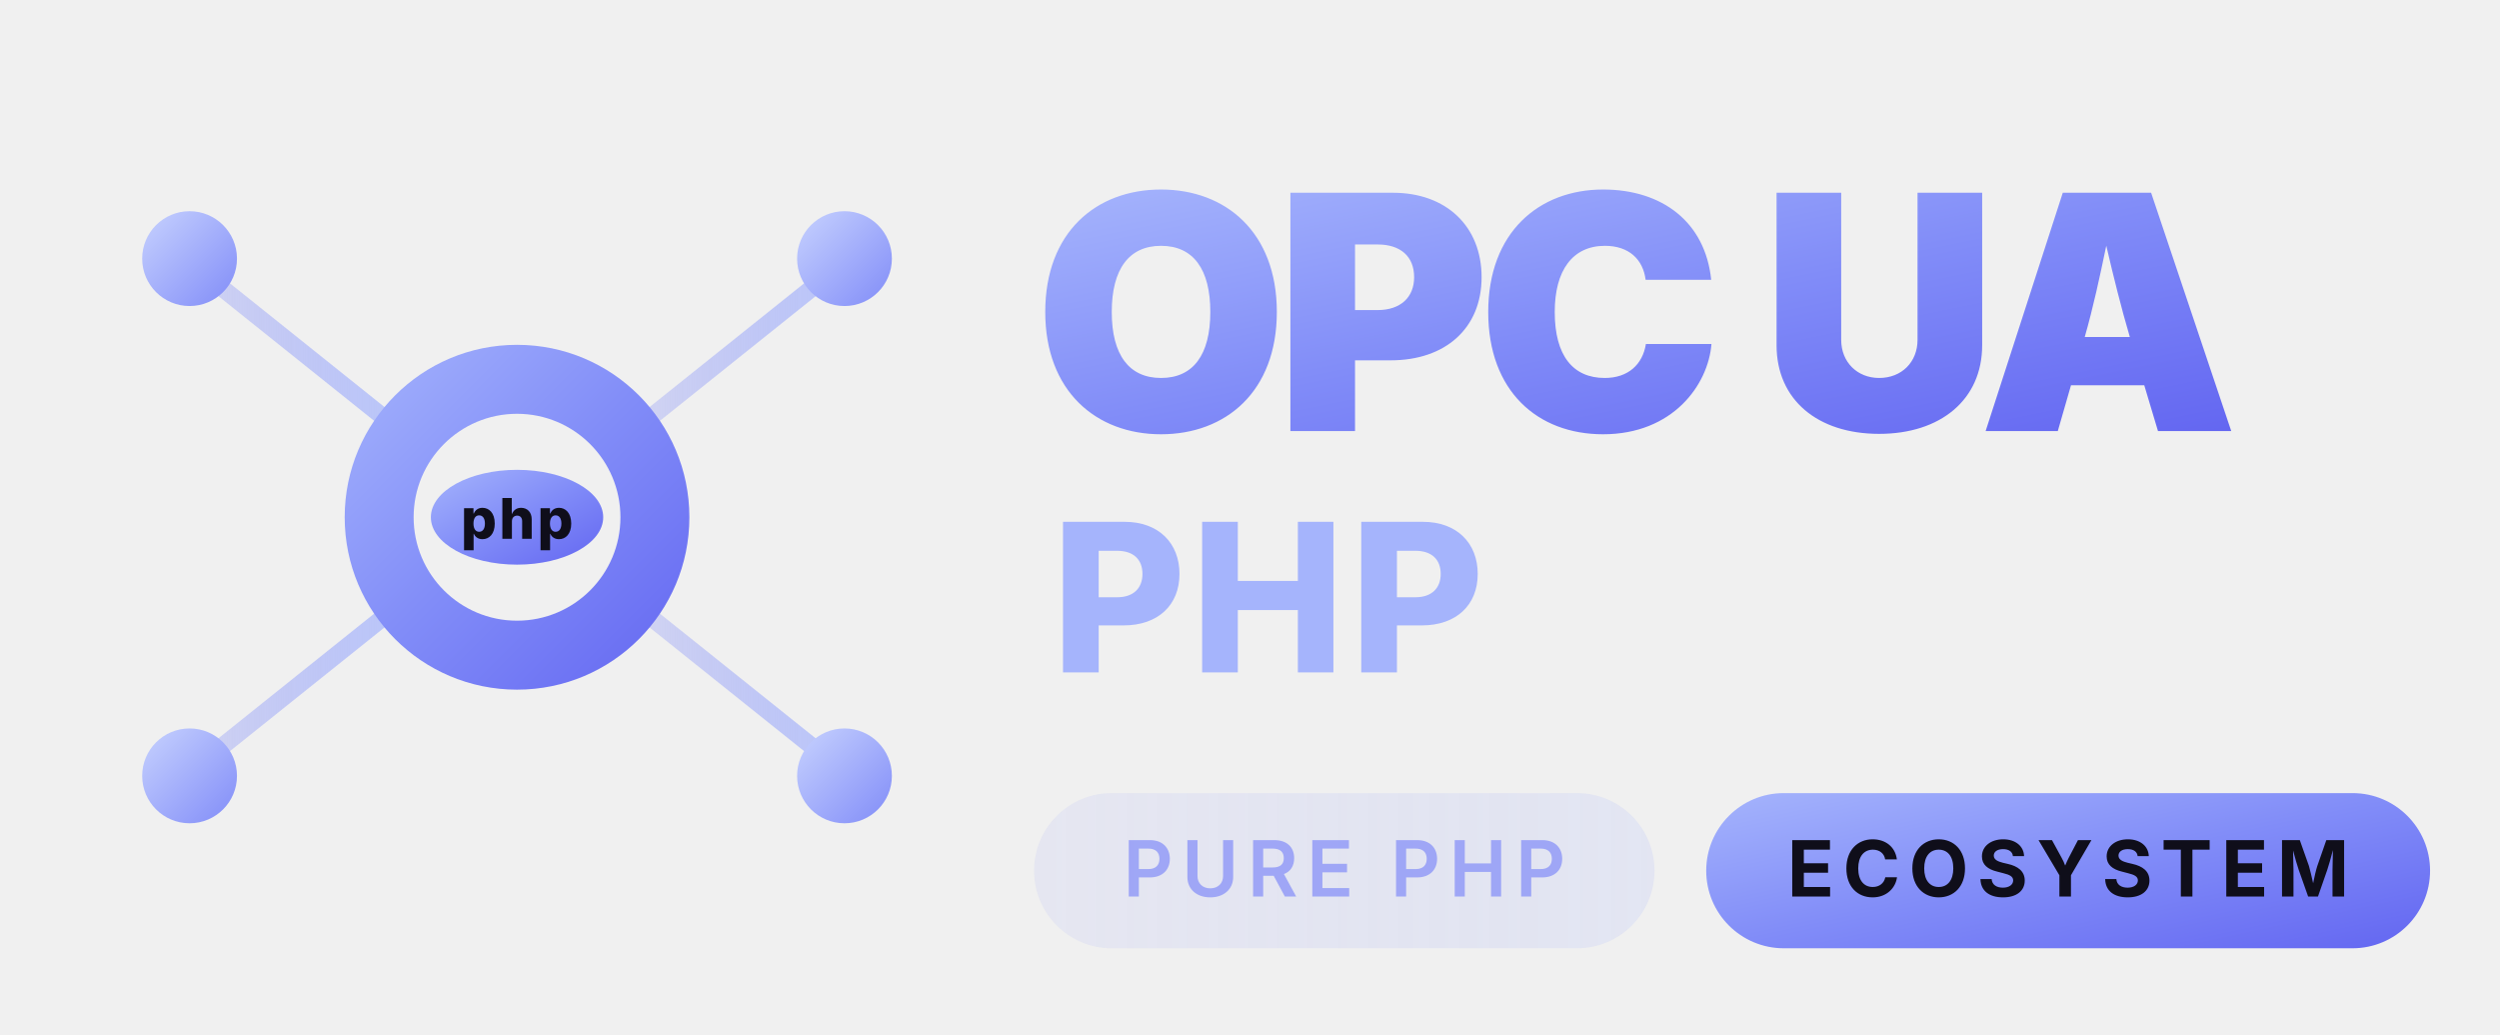
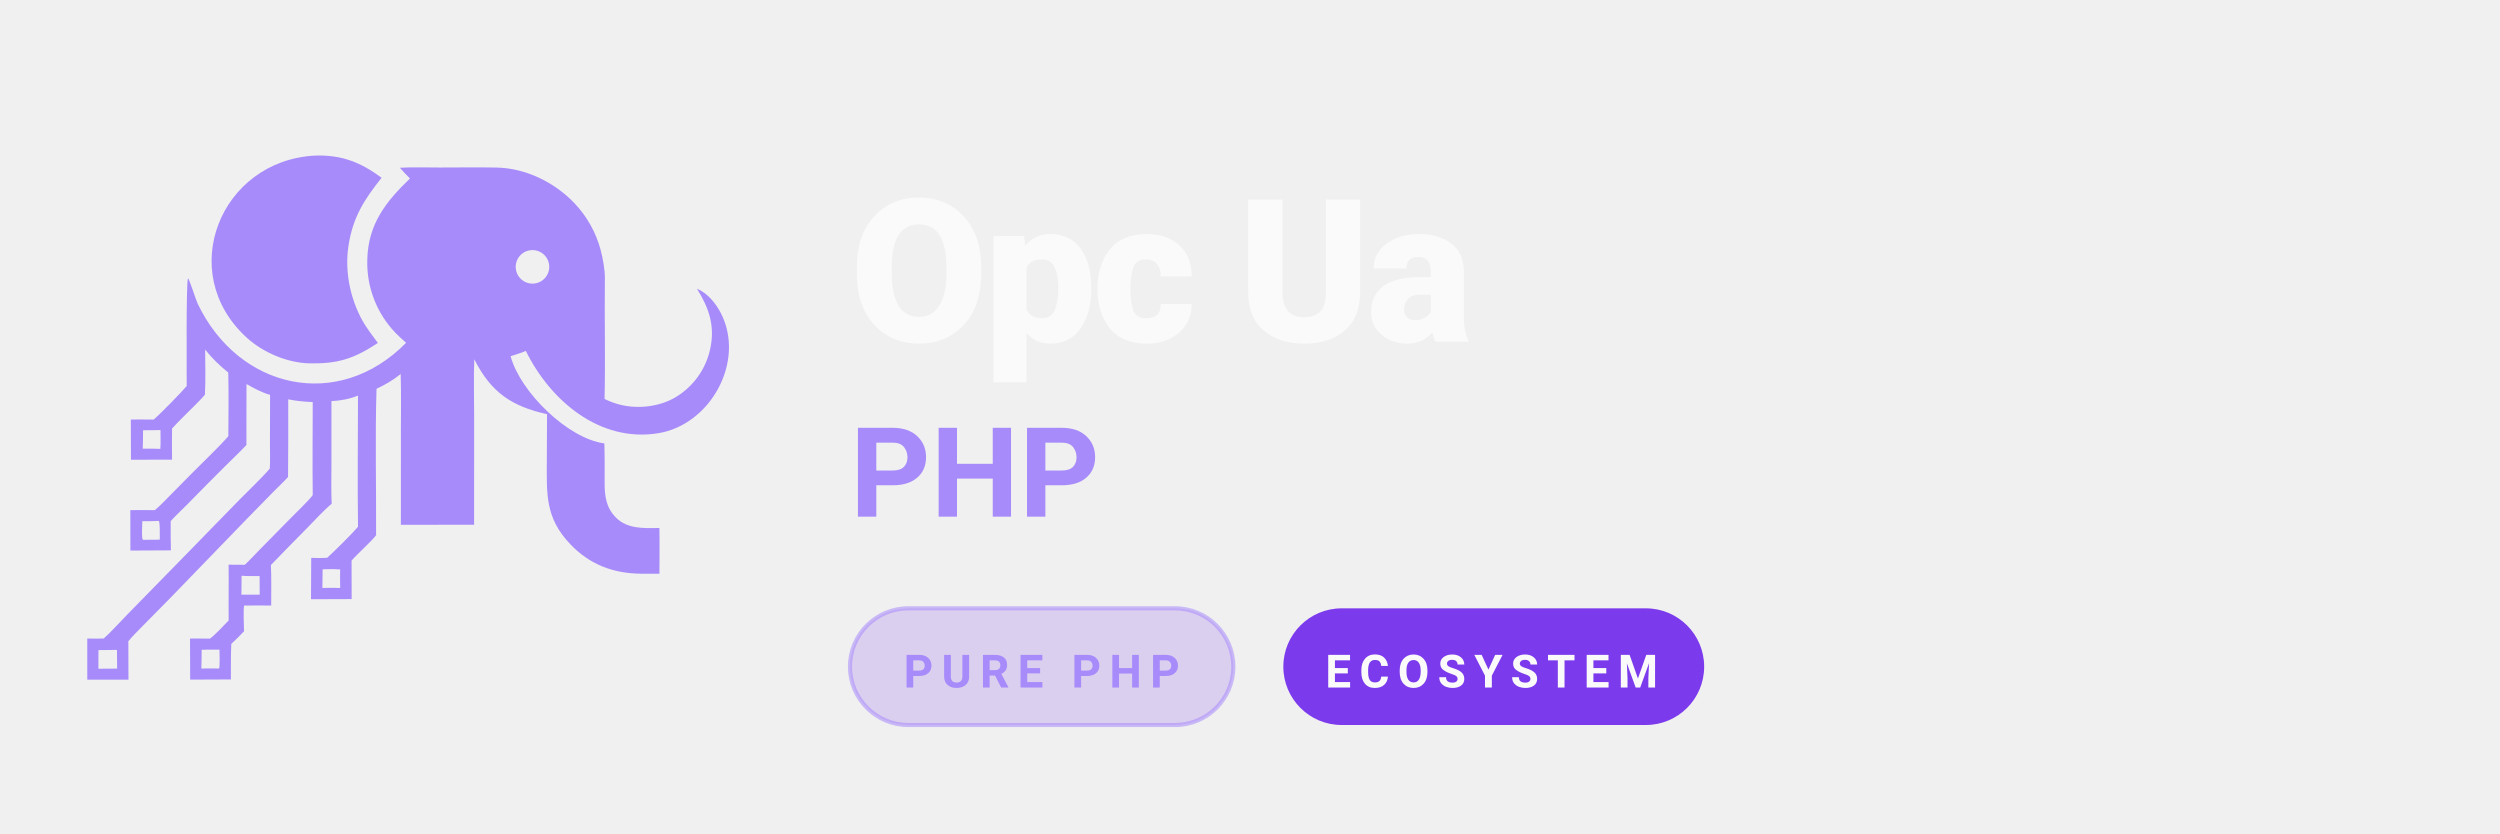
- <svg xmlns="http://www.w3.org/2000/svg" viewBox="0 0 290 120" width="290" height="120">
-   <defs>
-     <linearGradient id="brand" x1="0%" y1="0%" x2="100%" y2="100%">
-       <stop offset="0%" stop-color="#A5B4FC" />
-       <stop offset="50%" stop-color="#818CF8" />
-       <stop offset="100%" stop-color="#6366F1" />
-     </linearGradient>
-     <linearGradient id="node" x1="0%" y1="0%" x2="100%" y2="100%">
-       <stop offset="0%" stop-color="#C7D2FE" />
-       <stop offset="100%" stop-color="#818CF8" />
-     </linearGradient>
-     <linearGradient id="line" x1="0%" y1="0%" x2="100%" y2="0%">
-       <stop offset="0%" stop-color="#818CF8" stop-opacity="0.3" />
-       <stop offset="100%" stop-color="#A5B4FC" stop-opacity="0.7" />
-     </linearGradient>
-     <linearGradient id="badge1" x1="0%" y1="0%" x2="100%" y2="0%">
-       <stop offset="0%" stop-color="#818CF8" stop-opacity="0.1" />
-       <stop offset="100%" stop-color="#A5B4FC" stop-opacity="0.18" />
-     </linearGradient>
-     <mask id="ringMask" maskContentUnits="userSpaceOnUse">
-       <rect x="-100" y="-100" width="500" height="500" fill="white" />
-       <circle cx="44" cy="44" r="12" fill="black" />
-     </mask>
-   </defs>
-   <g transform="translate(16, 16)">
-     <line x1="60" y1="32" x2="80" y2="16" stroke="url(#line)" stroke-width="2" stroke-linecap="round" />
-     <line x1="60" y1="56" x2="80" y2="72" stroke="url(#line)" stroke-width="2" stroke-linecap="round" />
-     <line x1="28" y1="32" x2="8" y2="16" stroke="url(#line)" stroke-width="2" stroke-linecap="round" />
-     <line x1="28" y1="56" x2="8" y2="72" stroke="url(#line)" stroke-width="2" stroke-linecap="round" />
-     <circle cx="44" cy="44" r="20" fill="url(#brand)" mask="url(#ringMask)" />
-     <circle cx="82" cy="14" r="5.5" fill="url(#node)" />
-     <circle cx="82" cy="74" r="5.5" fill="url(#node)" />
-     <circle cx="6" cy="14" r="5.5" fill="url(#node)" />
-     <circle cx="6" cy="74" r="5.5" fill="url(#node)" />
-     <ellipse cx="44" cy="44" rx="10" ry="5.5" fill="url(#brand)" />
-     <text x="44" y="46.5" font-family="system-ui, -apple-system, 'Segoe UI', sans-serif" font-size="6.5" font-weight="800" fill="#0F0E1A" text-anchor="middle" letter-spacing="0.3">php</text>
+ <svg xmlns="http://www.w3.org/2000/svg" width="600" height="200" viewBox="0 0 600 200">
+   <svg x="20" y="20" width="160" height="160" viewBox="236 229 574 574">
+     <defs>
+       <mask id="cutouts" maskUnits="userSpaceOnUse" x="236" y="229" width="574" height="574">
+         <rect x="236" y="229" width="574" height="574" fill="white" />
+         <path fill="black" d="M619.618 372.914C627.415 371.2 635.123 376.141 636.822 383.941C638.521 391.742 633.565 399.441 625.761 401.124C617.978 402.803 610.306 397.864 608.612 390.085C606.918 382.305 611.842 374.623 619.618 372.914Z" />
+         <path fill="black" d="M249.02 717.001L264.969 716.824L265.105 732.919L248.992 733.027C249.066 727.737 249.012 722.304 249.02 717.001Z" />
+         <path fill="black" d="M337.884 716.685C342.891 716.534 348.206 716.604 353.238 716.586C353.258 719.136 353.693 731.506 352.834 732.844C347.76 732.736 342.685 732.743 337.612 732.866C337.842 727.777 337.79 721.858 337.884 716.685Z" />
+         <path fill="black" d="M372.261 652.986C376.872 653.36 383.045 653.203 387.774 653.214C387.735 658.522 387.82 663.963 387.845 669.283L372.098 669.284L372.261 652.986Z" />
+         <path fill="black" d="M450.732 647.235L457.119 647.532C456.932 652.779 457.088 658.203 457.162 663.466L449.213 663.39L441.844 663.451L442.02 647.421L450.732 647.235Z" />
+         <path fill="black" d="M300.999 605.764C302.133 607.16 301.801 619.237 301.826 621.916L287.516 622.03L287.125 621.79C286.069 620.116 286.714 608.775 286.791 606.033C291.528 606.039 296.265 605.949 300.999 605.764Z" />
+         <path fill="black" d="M287.424 527.696C292.289 527.738 297.534 527.595 302.424 527.544C302.318 532.34 302.801 539.208 302.272 543.727C297.452 543.436 292.025 543.552 287.154 543.55C287.392 538.451 287.375 532.831 287.424 527.696Z" />
+       </mask>
+     </defs>
+     <g mask="url(#cutouts)">
+       <path fill="#A78BFA" d="M508.526 301.692C518.464 301.076 532.852 301.47 543.15 301.479C559.15 301.493 576.102 301.178 592.027 301.521C616.978 302.057 641.774 314.259 658.886 332.24C669.629 343.543 677.366 357.359 681.391 372.424C683.345 379.859 685.141 389.46 685.047 397.177C684.628 431.614 685.585 466.356 684.773 500.768C689.267 502.994 693.995 504.709 698.871 505.882C714.32 509.575 733.022 507.292 746.635 498.821C761.265 489.825 771.676 475.337 775.537 458.601C780.198 438.288 774.866 422.727 764.318 405.826C773.348 409.586 780.413 418.171 784.839 426.715C806.298 468.138 776.167 522.962 730.927 530.269C680.586 538.4 638.086 502.236 617.005 459.401C613.579 460.934 607.617 462.713 603.889 463.946C612.006 494.435 653.006 534.884 684.599 538.999C684.969 550.017 684.848 561.627 684.829 572.764C684.809 584.385 686.04 594.362 694.762 603.061C704.582 612.854 718.911 612.049 731.993 611.86C732.252 624.738 732.034 638.295 732.02 651.223L716.508 651.227C692.146 651.023 671.844 643.287 655.076 625.609C633.584 602.951 635.008 582.577 635.058 554.254C635.053 540.788 635.118 527.321 635.253 513.855C604.758 507.056 587.046 495.2 572.605 466.584C572.005 481.468 572.482 500.011 572.482 515.117L572.456 609.023L509.406 609.127L509.428 527.211C509.438 511.474 509.734 494.922 509.22 479.296C502.637 484.646 496.043 488.383 488.44 492.018C487.135 532.584 488.3 577.153 488.056 618.047C484.779 622.767 472.039 634.04 466.954 639.905L467.022 673.059L432.021 673.186C432.01 661.314 432.077 649.442 432.22 637.571C436.993 637.674 441.203 637.809 445.983 637.47C452.572 631.466 466.738 617.475 472.484 610.843C472.004 573.483 472.435 535.268 472.481 497.834C465.802 500.725 456.872 502.334 449.625 502.604L449.603 559.033C449.598 569.155 449.324 581.016 449.819 591.003C443.541 596.143 434.432 606.006 428.497 612.069C418.085 622.554 407.75 633.117 397.495 643.756C398.076 654.998 397.69 667.223 397.746 678.606C390.098 678.512 382.321 678.598 374.662 678.615L374.447 678.803C373.635 680.787 374.245 697.429 374.364 700.77C370.6 704.844 367.427 707.87 363.393 711.632C362.943 721.949 363.044 731.935 363.058 742.259L327.978 742.404L327.868 707.011L345.06 707.082C349.619 703.703 357.027 695.707 361.139 691.434C360.933 675.451 361.293 659.497 361.086 643.432C365.693 643.407 370.385 643.492 375 643.53C378.926 640.009 383.844 634.532 387.727 630.602C396.633 621.675 405.483 612.691 414.276 603.653C417.882 599.961 431.187 587.095 433.512 583.544C433.193 557.059 433.46 529.999 433.506 503.471C425.54 503.011 420.225 502.603 412.409 501.089C412.504 523.373 412.457 545.658 412.268 567.943C408.693 571.894 403.62 576.664 399.738 580.588L376.832 603.98L311.001 671.98L287.32 695.994C283.466 699.928 278.083 705.176 274.754 709.372L274.862 742.446L239.401 742.436L239.389 707.008C244.101 707.144 248.816 707.145 253.529 707.011C258.447 702.855 269.044 691.272 274.048 686.159L317.58 641.676L370.639 587.298C377.859 579.913 390.428 568.017 396.522 560.705C396.998 555.202 396.658 545.661 396.673 539.762L396.787 497.209C389.692 495.268 382.843 491.503 376.476 487.894L376.416 540.427C370.869 546.323 364.047 552.707 358.229 558.523C347.333 569.364 336.515 580.283 325.774 591.278C320.843 596.25 315.988 600.716 311.233 605.902C311.133 614.301 311.189 622.7 311.403 631.097L276.531 631.277L276.46 596.471C283.399 596.331 290.566 596.449 297.524 596.485C301.39 593.432 306.181 588.336 309.782 584.709L329.056 565.168C338.421 555.646 352.671 542.29 360.849 532.791C360.94 515.742 361.251 494.762 360.773 478.005C352.646 471.362 347.428 466.332 340.885 458.282C341.022 470.381 341.295 485.04 340.708 497.011C338.883 499.5 334.27 503.946 332.02 506.25C325.503 512.927 318.657 519.271 312.393 526.208C312.276 535.155 312.272 544.102 312.381 553.049L277.007 553.056L276.899 518.45C283.34 518.356 290.026 518.475 296.486 518.507C300.985 515.058 321.443 493.992 325.005 489.614C325.02 479.545 324.439 400.774 326.105 396.771C327.43 397.934 332.831 415.296 334.42 418.631C369.606 492.484 455.516 511.83 513.905 452.39C510.898 449.717 507.787 446.963 504.99 444.074C488.662 427.236 479.824 404.519 480.481 381.074C481.121 350.273 496.349 331.033 517.208 310.924C514.047 307.815 511.481 304.991 508.526 301.692Z" />
+       <path fill="#A78BFA" d="M435.37 291.216C458.422 290.471 474.641 296.883 492.791 310.302C477.907 329.183 468.189 343.784 464.329 368.703C460.95 390.519 465.547 413.479 476.036 432.833C479.477 439.181 485.253 446.638 489.598 452.545C468.847 466.134 455.424 470.551 430.452 470.109C411.404 469.564 390.73 460.745 376.781 448.065C315.012 391.915 353.971 295.559 435.37 291.216Z" />
+     </g>
+   </svg>
+   <g font-family="system-ui, -apple-system, Segoe UI, Roboto, Inter, sans-serif">
+     <text x="204" y="82" font-size="48" font-weight="800" letter-spacing="-1" fill="#FAFAFA">Opc Ua</text>
+     <text x="204" y="124" font-size="30" font-weight="700" fill="#A78BFA">PHP</text>
+     <rect x="204" y="146" width="92" height="28" rx="14" fill="rgba(124,58,237,0.18)" stroke="rgba(167,139,250,0.55)" stroke-width="1" />
+     <text x="250" y="165" font-size="11" font-weight="700" letter-spacing="2" fill="#A78BFA" text-anchor="middle">PURE PHP</text>
+     <rect x="308" y="146" width="101" height="28" rx="14" fill="#7C3AED" />
+     <text x="358" y="165" font-size="11" font-weight="700" letter-spacing="2" fill="#FAFAFA" text-anchor="middle">ECOSYSTEM</text>
  </g>
-   <text x="120" y="50" font-family="system-ui, -apple-system, 'Segoe UI', sans-serif" font-size="38" font-weight="900" fill="url(#brand)" letter-spacing="-1.5">
-     OPC UA
-   </text>
-   <text x="122" y="78" font-family="system-ui, -apple-system, 'Segoe UI', sans-serif" font-size="24" font-weight="800" fill="#A5B4FC" letter-spacing="0.5">
-     PHP
-   </text>
-   <rect x="120" y="92" width="72" height="18" rx="9" fill="url(#badge1)" />
-   <text x="156" y="104" font-family="system-ui, -apple-system, 'Segoe UI', sans-serif" font-size="9" font-weight="600" fill="#818CF8" text-anchor="middle" letter-spacing="1" opacity="0.7">
-     PURE PHP
-   </text>
-   <rect x="198" y="92" width="84" height="18" rx="9" fill="url(#brand)" />
-   <text x="240" y="104" font-family="system-ui, -apple-system, 'Segoe UI', sans-serif" font-size="9" font-weight="700" fill="#0F0E1A" text-anchor="middle" letter-spacing="1">
-     ECOSYSTEM
-   </text>
</svg>
